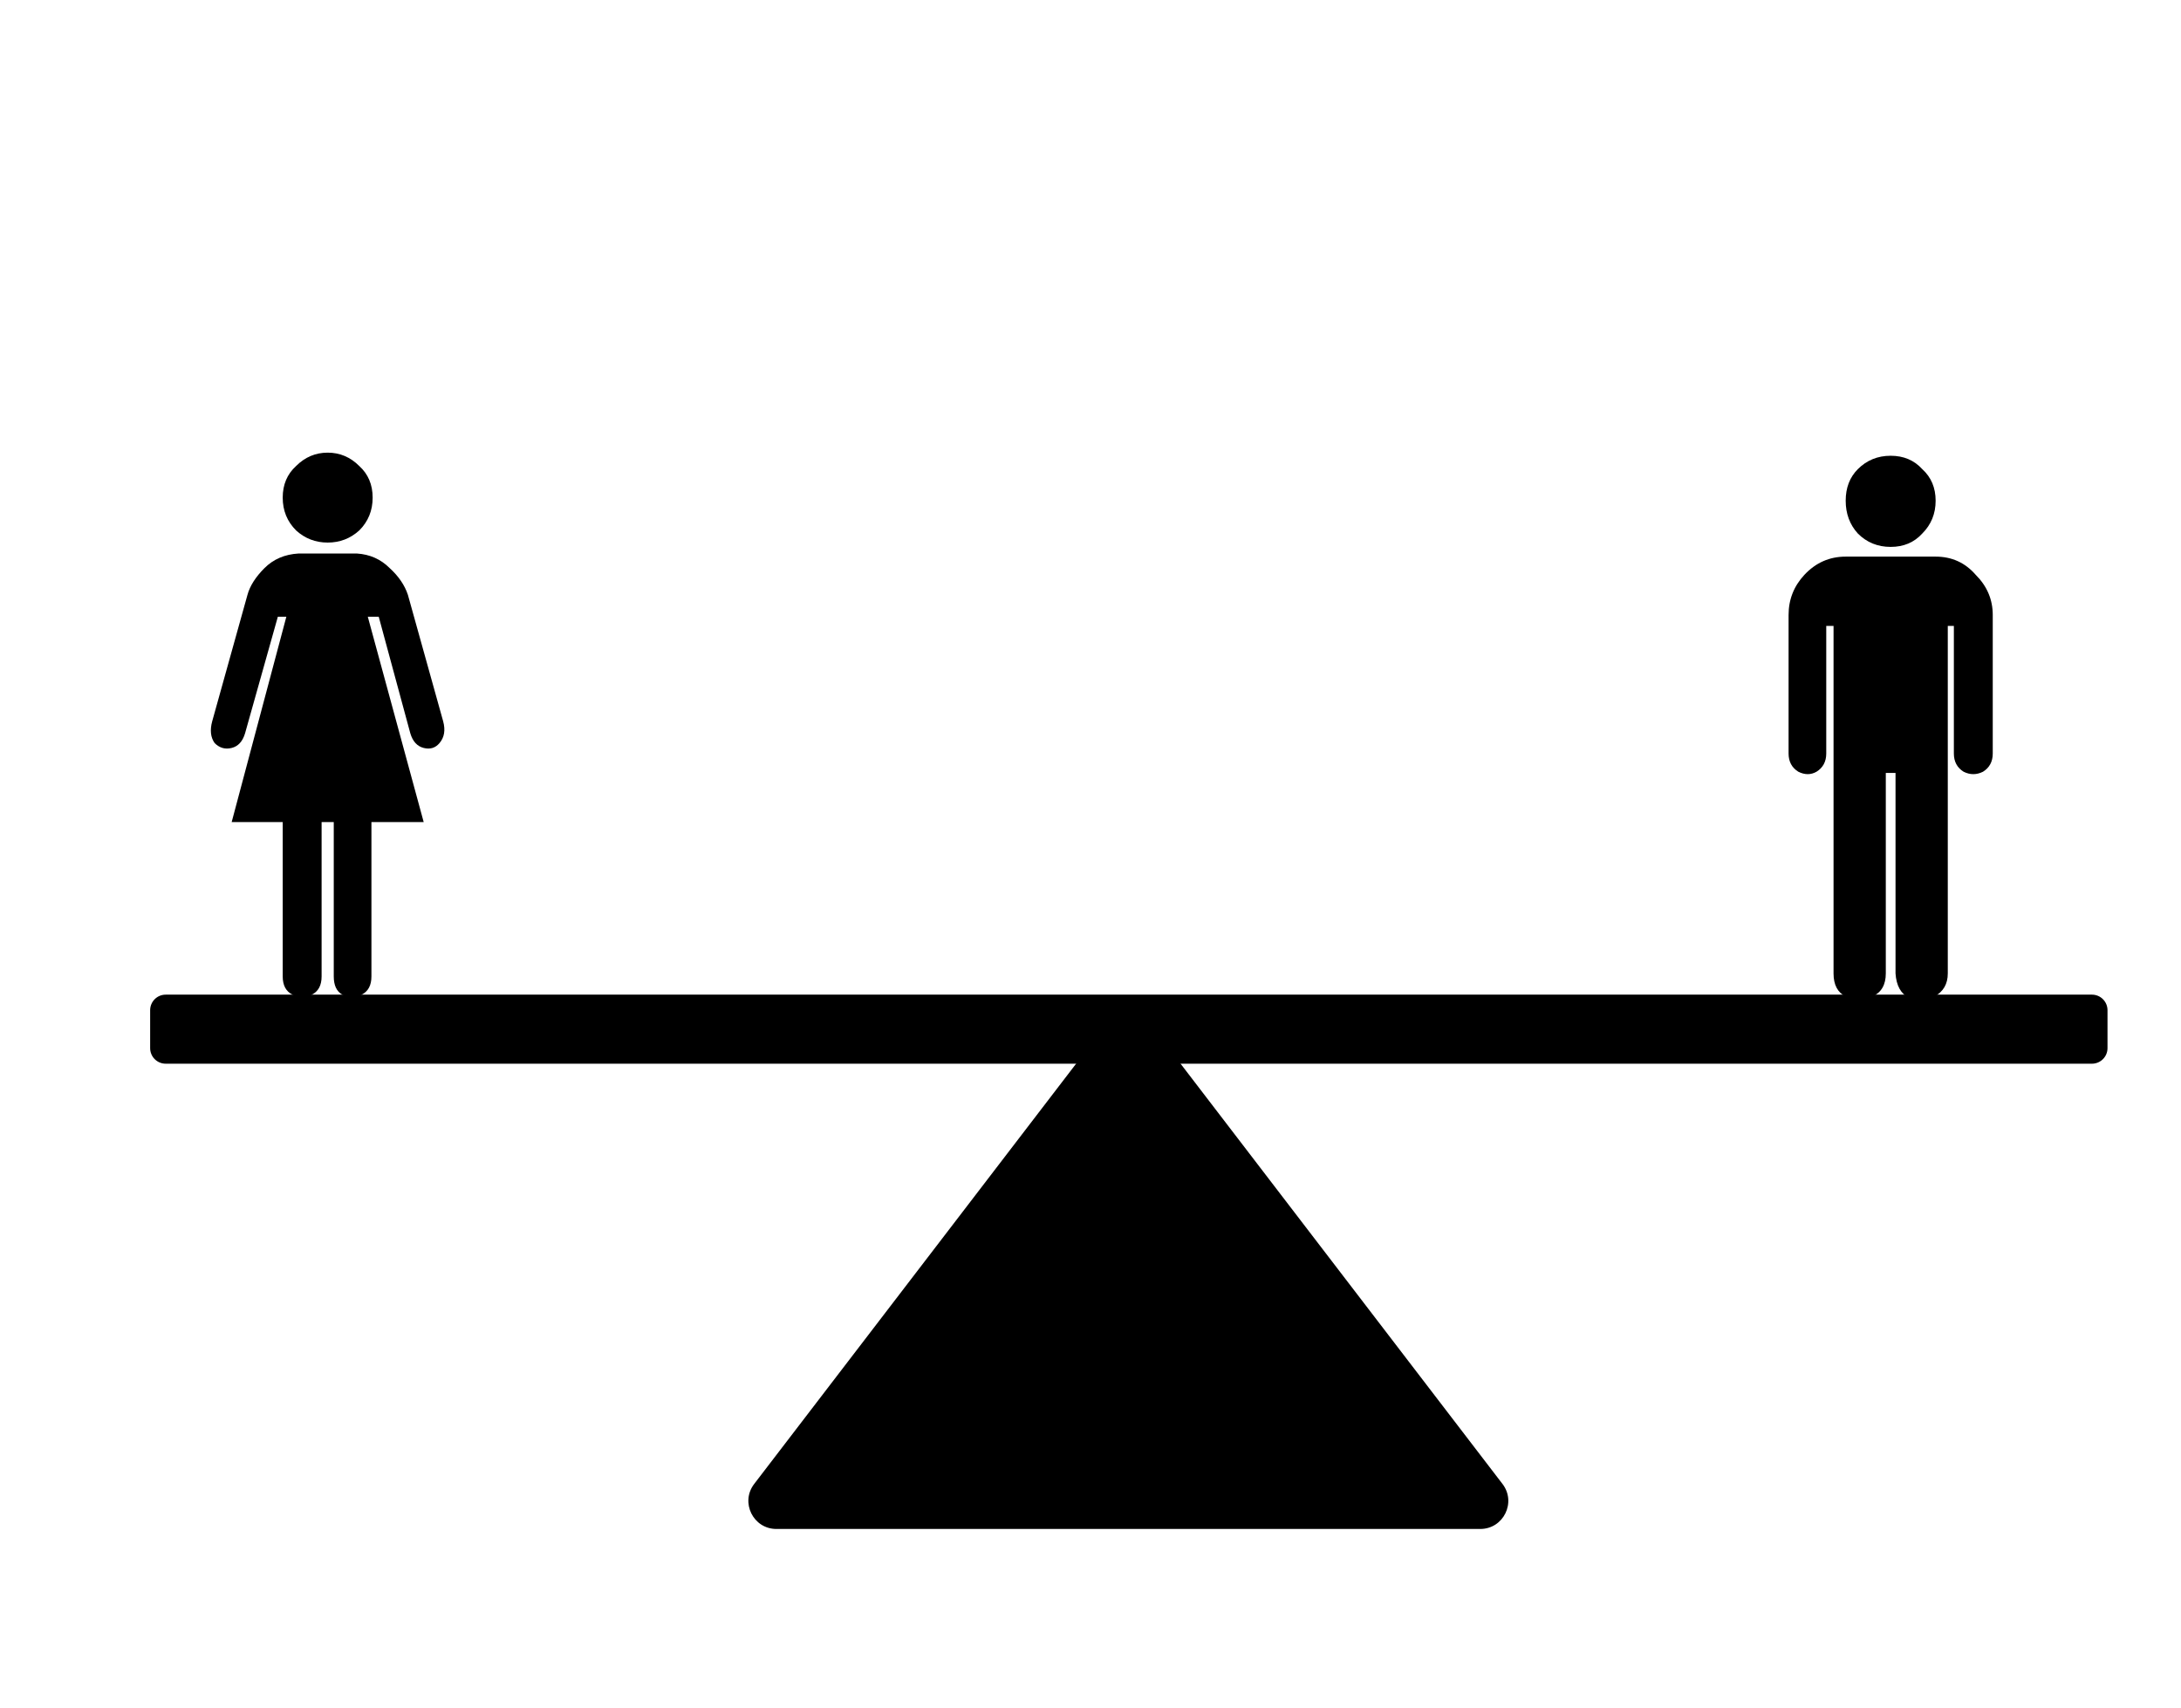
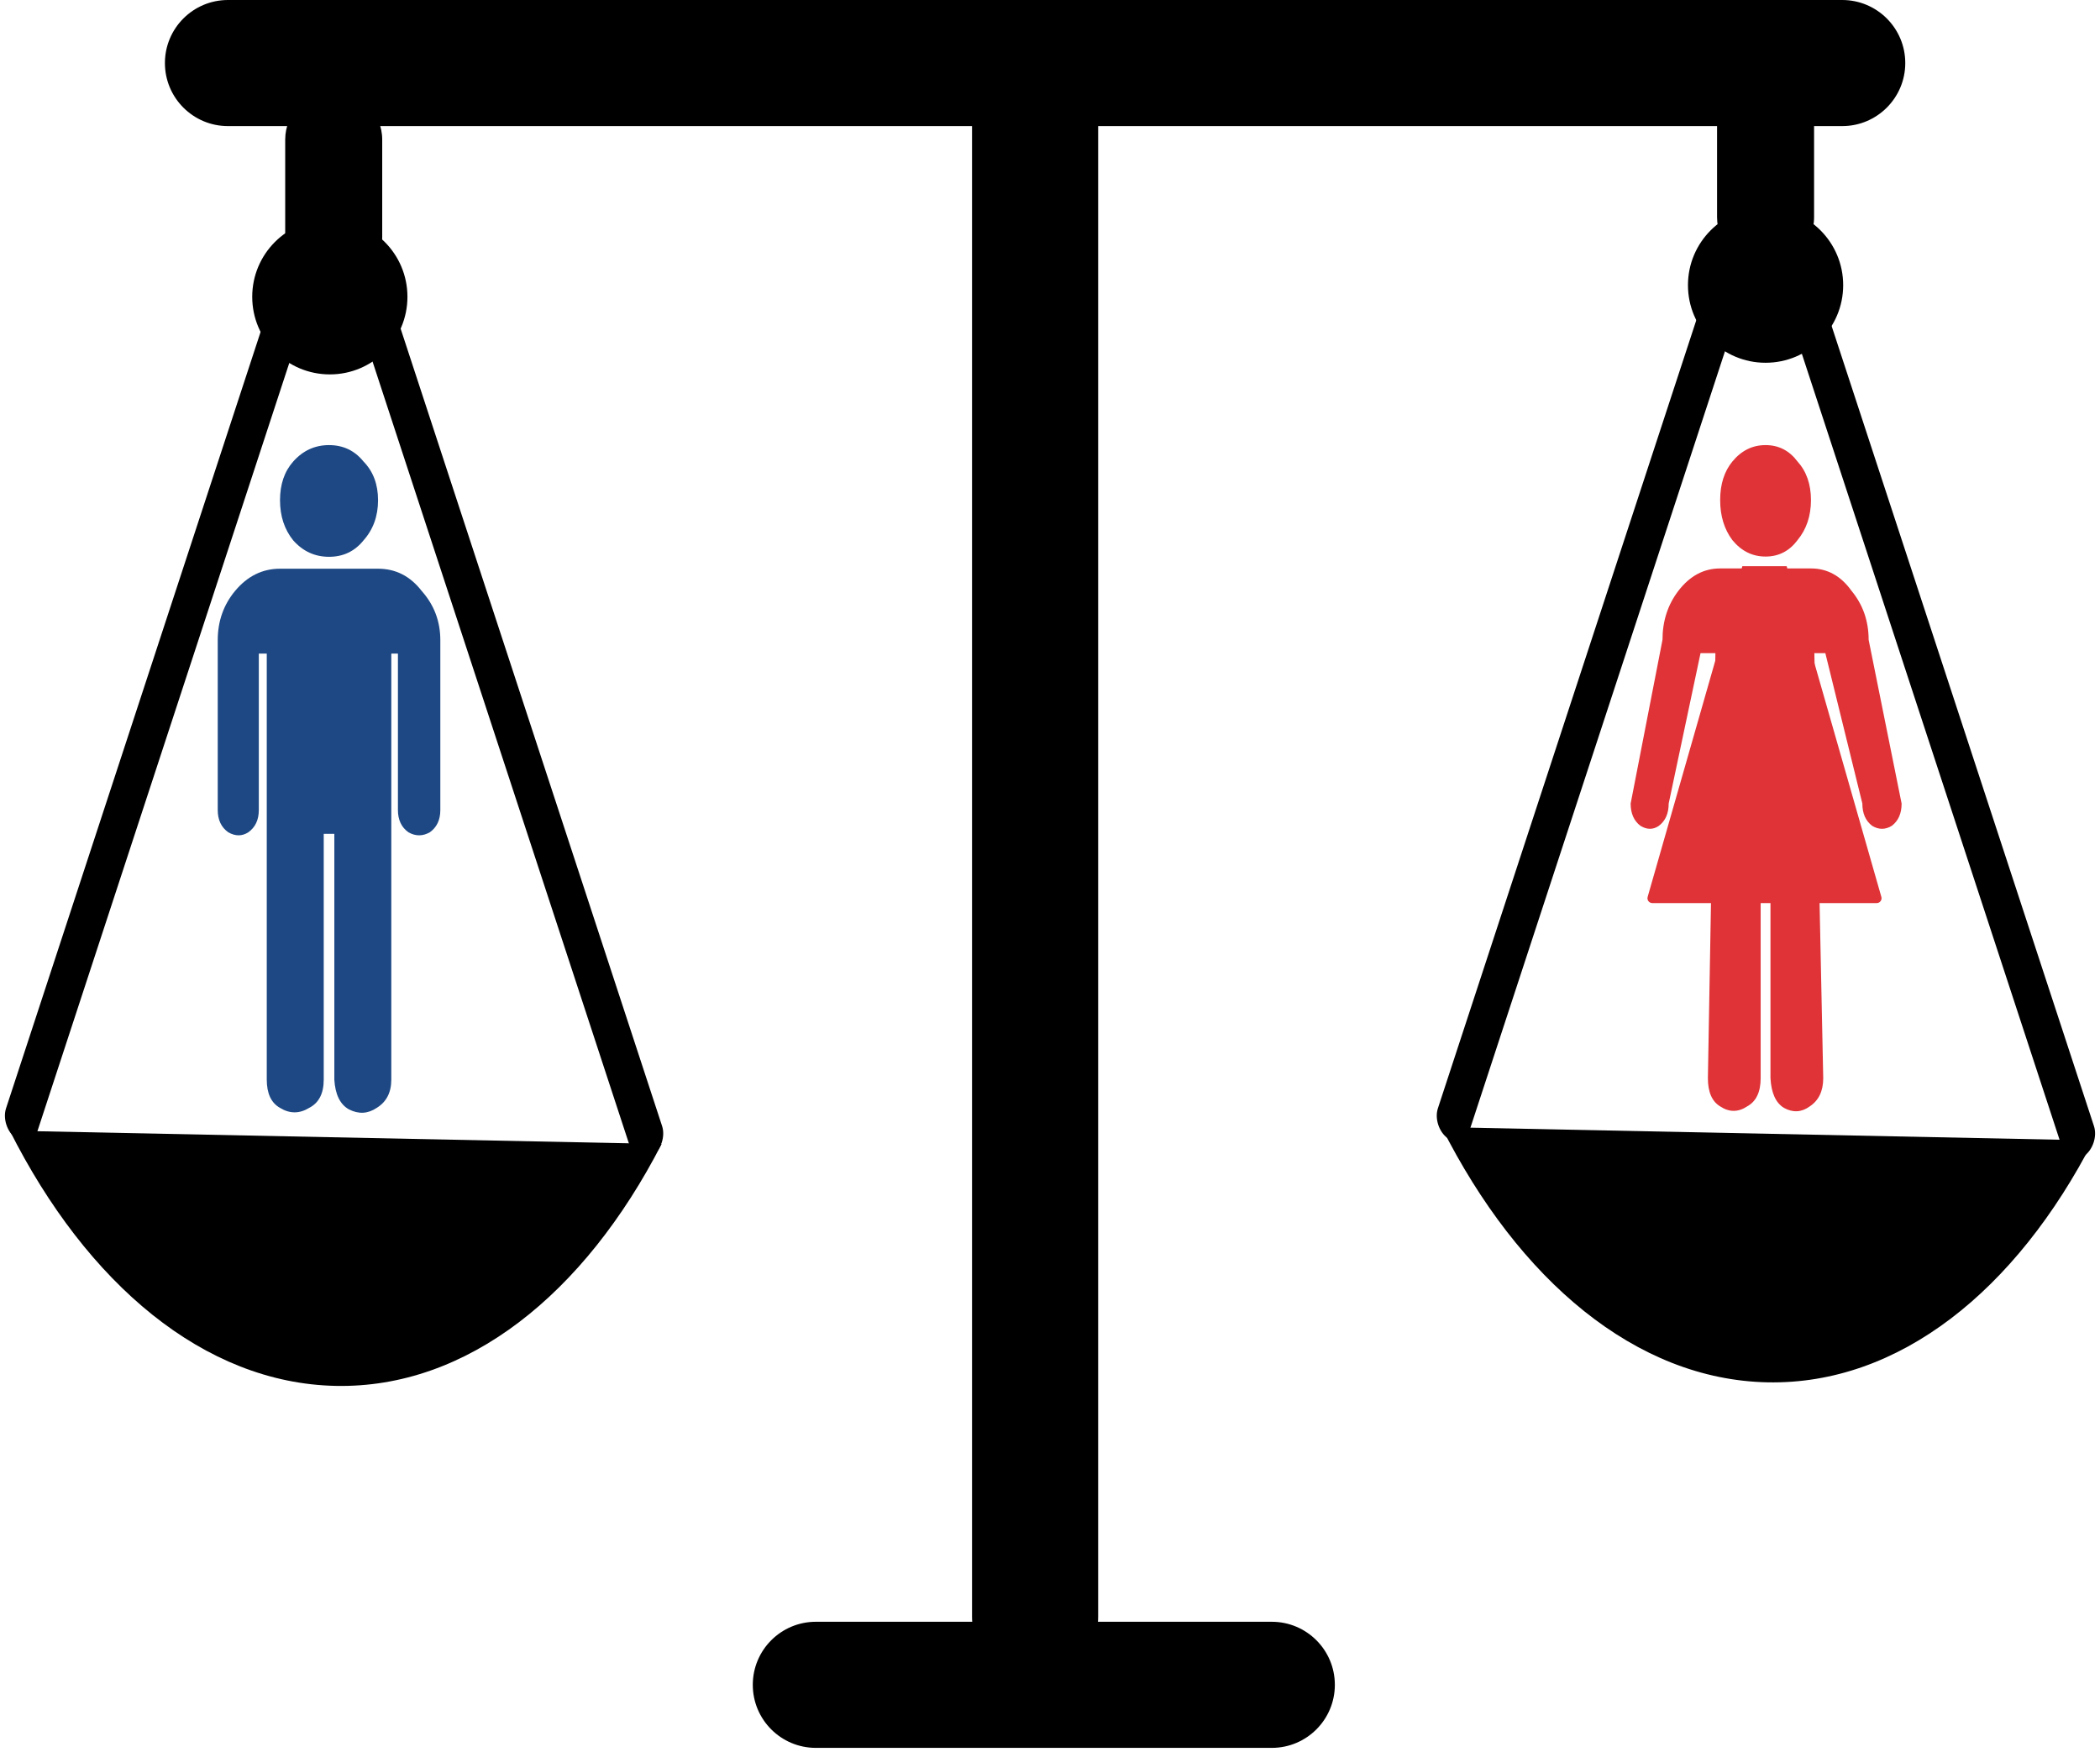
- <svg xmlns="http://www.w3.org/2000/svg" width="701" height="549" viewBox="0 0 701 549" fill="none">
-   <rect x="48.259" y="319.721" width="629.117" height="22.197" rx="5" fill="black" />
-   <path d="M355.517 329.328C359.12 324.625 366.205 324.625 369.807 329.328L482.92 477.001C487.455 482.922 483.233 491.474 475.775 491.474H249.549C242.091 491.474 237.869 482.922 242.405 477.001L355.517 329.328Z" fill="black" />
-   <path d="M617.839 171.5C615.235 174.365 611.849 175.797 607.682 175.797C603.516 175.797 600 174.365 597.136 171.5C594.531 168.635 593.229 165.12 593.229 160.953C593.229 156.786 594.531 153.401 597.136 150.797C600 147.932 603.516 146.5 607.682 146.5C611.849 146.5 615.235 147.932 617.839 150.797C620.703 153.401 622.136 156.786 622.136 160.953C622.136 165.12 620.703 168.635 617.839 171.5ZM622.136 178.922C627.344 178.922 631.641 180.875 635.026 184.781C638.672 188.427 640.495 192.724 640.495 197.672V242.203C640.495 244.807 639.453 246.76 637.37 248.062C635.287 249.104 633.203 249.104 631.12 248.062C629.037 246.76 627.995 244.807 627.995 242.203V201.188H626.042V312.906C626.042 316.292 624.61 318.766 621.745 320.328C619.141 321.891 616.406 322.021 613.542 320.719C610.938 319.417 609.505 316.812 609.245 312.906V248.453H608.854H606.12V312.906C606.12 316.552 604.688 319.026 601.823 320.328C598.958 321.891 596.094 321.891 593.229 320.328C590.625 319.026 589.323 316.552 589.323 312.906V201.188H586.979V242.203C586.979 244.807 585.938 246.76 583.854 248.062C582.031 249.104 580.078 249.104 577.995 248.062C575.912 246.76 574.87 244.807 574.87 242.203V197.672C574.87 192.724 576.563 188.427 579.948 184.781C583.594 180.875 588.021 178.922 593.229 178.922H607.682H622.136Z" fill="black" />
-   <path d="M79.54 191.203C80.321 188.339 82.144 185.474 85.008 182.609C87.873 179.745 91.519 178.182 95.946 177.922H114.696C118.863 178.182 122.378 179.745 125.243 182.609C128.107 185.214 130.061 188.078 131.102 191.203L142.43 231.828C143.212 234.693 142.821 237.036 141.258 238.859C139.956 240.422 138.264 240.943 136.18 240.422C134.097 239.901 132.665 238.339 131.883 235.734L121.727 198.234H118.212L136.18 264.25H119.383V313.859C119.383 316.724 118.342 318.677 116.258 319.719C114.175 321.021 112.092 321.021 110.008 319.719C108.186 318.677 107.274 316.724 107.274 313.859V264.25H103.368V313.859C103.368 316.724 102.326 318.677 100.243 319.719C98.159 321.021 96.076 321.021 93.993 319.719C91.909 318.677 90.868 316.724 90.868 313.859V264.25H74.462L92.04 198.234H89.305L78.758 235.734C77.977 238.339 76.545 239.901 74.462 240.422C72.378 240.943 70.555 240.422 68.993 238.859C67.691 237.036 67.43 234.693 68.212 231.828L79.54 191.203ZM115.477 149.797C118.342 152.401 119.774 155.786 119.774 159.953C119.774 164.12 118.342 167.635 115.477 170.5C112.613 173.104 109.227 174.406 105.321 174.406C101.415 174.406 98.029 173.104 95.165 170.5C92.3 167.635 90.868 164.12 90.868 159.953C90.868 155.786 92.3 152.401 95.165 149.797C98.029 146.932 101.415 145.5 105.321 145.5C109.227 145.5 112.613 146.932 115.477 149.797Z" fill="black" />
+ <svg xmlns="http://www.w3.org/2000/svg" width="434" height="362" viewBox="0 0 434 362" fill="none">
+   <path d="M75.119 111.702C73.294 113.96 70.921 115.089 68 115.089C65.079 115.089 62.615 113.96 60.607 111.702C58.782 109.445 57.869 106.674 57.869 103.39C57.869 100.107 58.782 97.439 60.607 95.386C62.615 93.129 65.079 92 68 92C70.921 92 73.294 93.129 75.119 95.386C77.127 97.439 78.131 100.107 78.131 103.39C78.131 106.674 77.127 109.445 75.119 111.702ZM78.131 117.551C81.782 117.551 84.794 119.091 87.167 122.169C89.722 125.042 91 128.429 91 132.328V167.423C91 169.475 90.27 171.014 88.809 172.041C87.349 172.861 85.889 172.861 84.429 172.041C82.968 171.014 82.238 169.475 82.238 167.423V135.099H80.869V223.143C80.869 225.811 79.865 227.761 77.857 228.992C76.032 230.224 74.115 230.327 72.107 229.3C70.282 228.274 69.278 226.222 69.095 223.143V172.348H66.905V223.143C66.905 226.017 65.901 227.966 63.893 228.992C61.885 230.224 59.877 230.224 57.869 228.992C56.044 227.966 55.131 226.017 55.131 223.143V135.099H53.488V167.423C53.488 169.475 52.758 171.014 51.298 172.041C50.02 172.861 48.651 172.861 47.191 172.041C45.73 171.014 45 169.475 45 167.423V132.328C45 128.429 46.187 125.042 48.559 122.169C51.115 119.091 54.218 117.551 57.869 117.551H78.131Z" fill="#1D4884" />
+   <path fill-rule="evenodd" clip-rule="evenodd" d="M360.081 117.034L340.514 185.388C340.331 186.027 340.811 186.663 341.475 186.663H387.853C388.518 186.663 388.998 186.027 388.815 185.388L369.248 117.034H360.081Z" fill="#DF3337" />
+   <path d="M371.476 111.658C369.786 113.911 367.588 115.037 364.883 115.037C362.179 115.037 359.896 113.911 358.037 111.658C356.346 109.406 355.501 106.641 355.501 103.365C355.501 100.089 356.346 97.427 358.037 95.379C359.896 93.126 362.179 92 364.883 92C367.588 92 369.786 93.126 371.476 95.379C373.336 97.427 374.266 100.089 374.266 103.365C374.266 106.641 373.336 109.406 371.476 111.658ZM374.266 117.494C377.647 117.494 380.436 119.03 382.634 122.102C385 124.969 386.184 128.348 386.184 132.238L393 166.088C393 168.135 392.324 169.671 390.971 170.695C389.619 171.514 388.267 171.514 386.914 170.695C385.562 169.671 384.886 168.135 384.886 166.088L377.238 135.003H374.966L376.801 222.851C376.801 225.513 375.872 227.459 374.012 228.687C372.322 229.916 370.547 230.018 368.687 228.994C366.996 227.971 366.067 225.923 365.898 222.851V172.169H363.869V222.851C363.869 225.718 362.939 227.663 361.08 228.687C359.22 229.916 357.361 229.916 355.501 228.687C353.81 227.663 352.965 225.718 352.965 222.851L354.517 135.003H351.444L344.861 166.088C344.861 168.135 344.185 169.671 342.832 170.695C341.649 171.514 340.381 171.514 339.029 170.695C337.676 169.671 337 168.135 337 166.088L343.583 132.238C343.583 128.348 344.682 124.969 346.879 122.102C349.246 119.03 352.12 117.494 355.501 117.494H374.266Z" fill="#DF3337" />
+   <rect x="58.942" y="58.942" width="40.097" height="20.049" rx="10.024" transform="rotate(-90 58.9424 58.9424)" fill="black" />
+   <rect x="354.86" y="54.933" width="40.097" height="20.049" rx="10.024" transform="rotate(-90 354.86 54.9326)" fill="black" />
+   <rect x="34.083" width="359.672" height="26.063" rx="13.032" fill="black" />
+   <rect x="155.577" y="335.213" width="120.292" height="26.063" rx="13.032" fill="black" />
+   <rect x="200.887" y="347.241" width="347.242" height="26.063" rx="13.032" transform="rotate(-90 200.887 347.241)" fill="black" />
+   <rect width="197.405" height="8.019" rx="4.01" transform="matrix(0.311502 -0.950245 0.809399 0.587259 0 232.893)" fill="black" />
+   <rect width="197.404" height="8.019" rx="4.01" transform="matrix(0.311525 0.950238 -0.809376 0.587291 76.5869 48.9844)" fill="black" />
+   <path fill-rule="evenodd" clip-rule="evenodd" d="M2.015 233.701C17.979 265.391 42.224 285.9 69.373 286.456C96.522 287.012 120.768 267.496 136.732 236.459L2.015 233.701Z" fill="black" />
+   <rect width="197.405" height="8.019" rx="4.01" transform="matrix(0.311502 -0.950245 0.809399 0.587259 295.917 232.893)" fill="black" />
+   <rect width="197.404" height="8.019" rx="4.01" transform="matrix(0.311525 0.950238 -0.809376 0.587291 372.504 48.9844)" fill="black" />
+   <path fill-rule="evenodd" clip-rule="evenodd" d="M297.922 232.965C313.883 264.655 338.126 285.164 365.271 285.72C392.416 286.275 416.659 266.759 432.62 235.722L297.922 232.965Z" fill="black" />
+   <circle cx="68.165" cy="61.348" r="16.039" fill="black" />
+   <circle cx="364.885" cy="58.942" r="16.039" fill="black" />
</svg>
